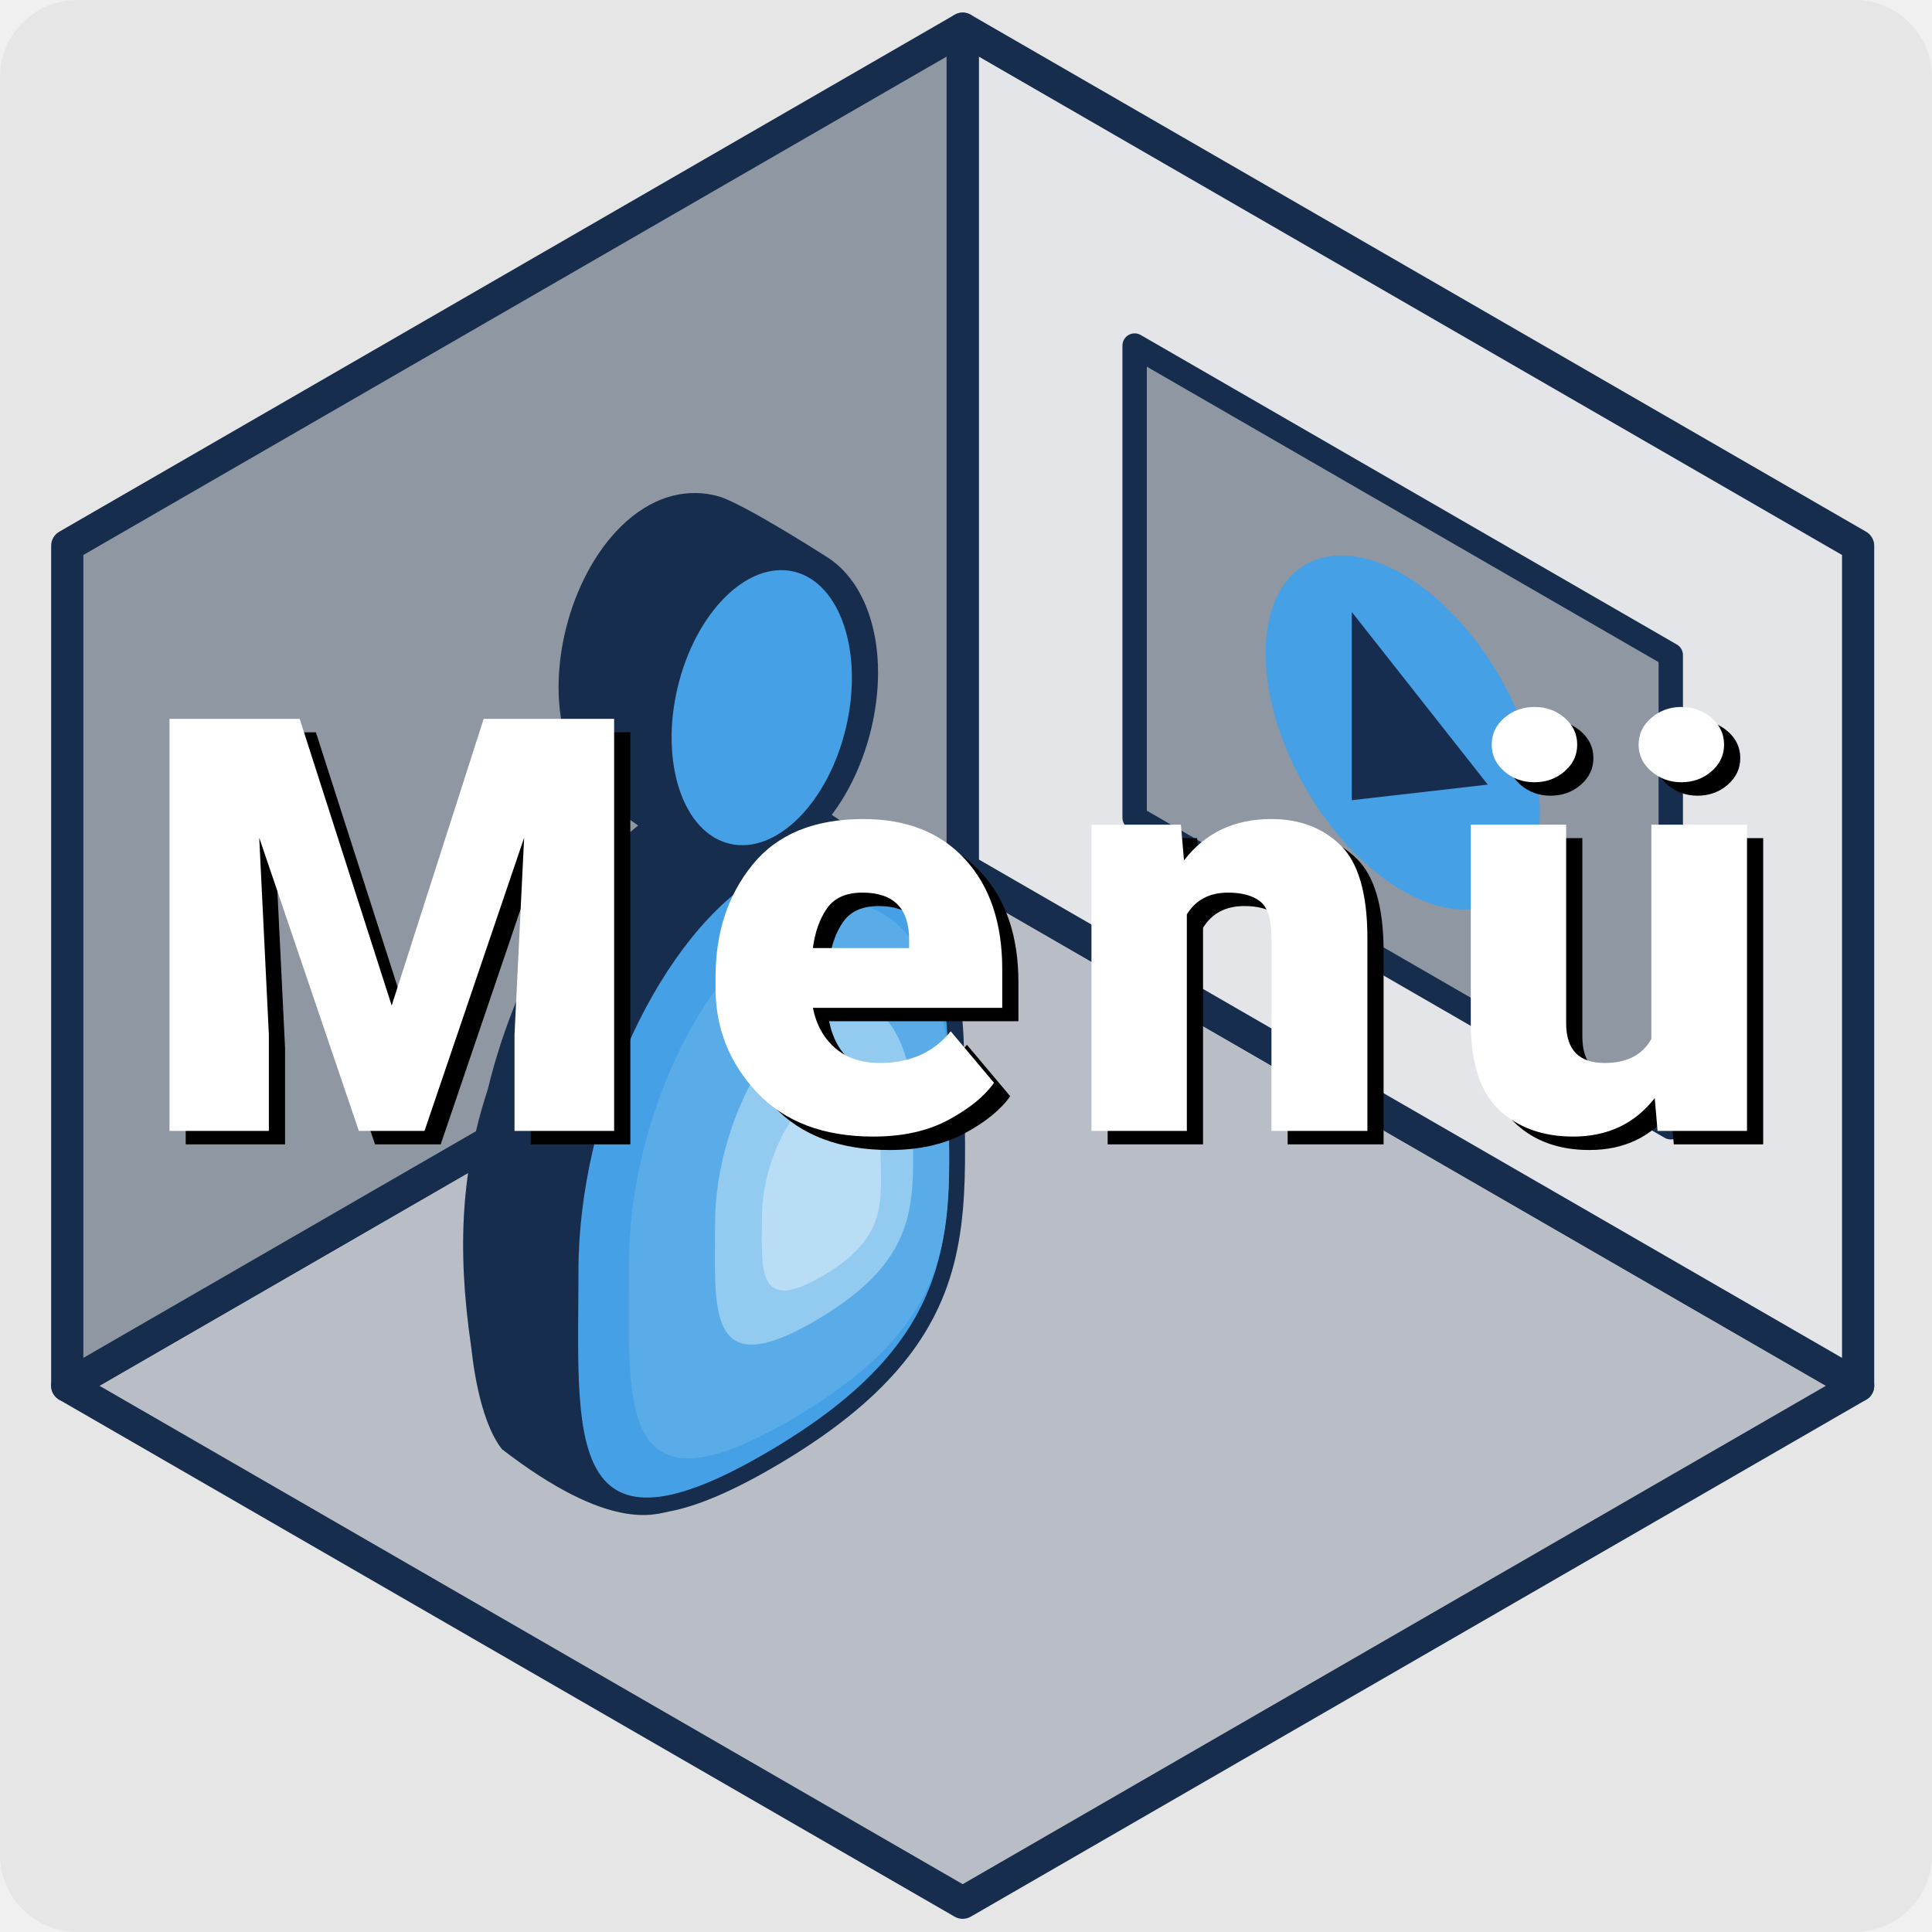
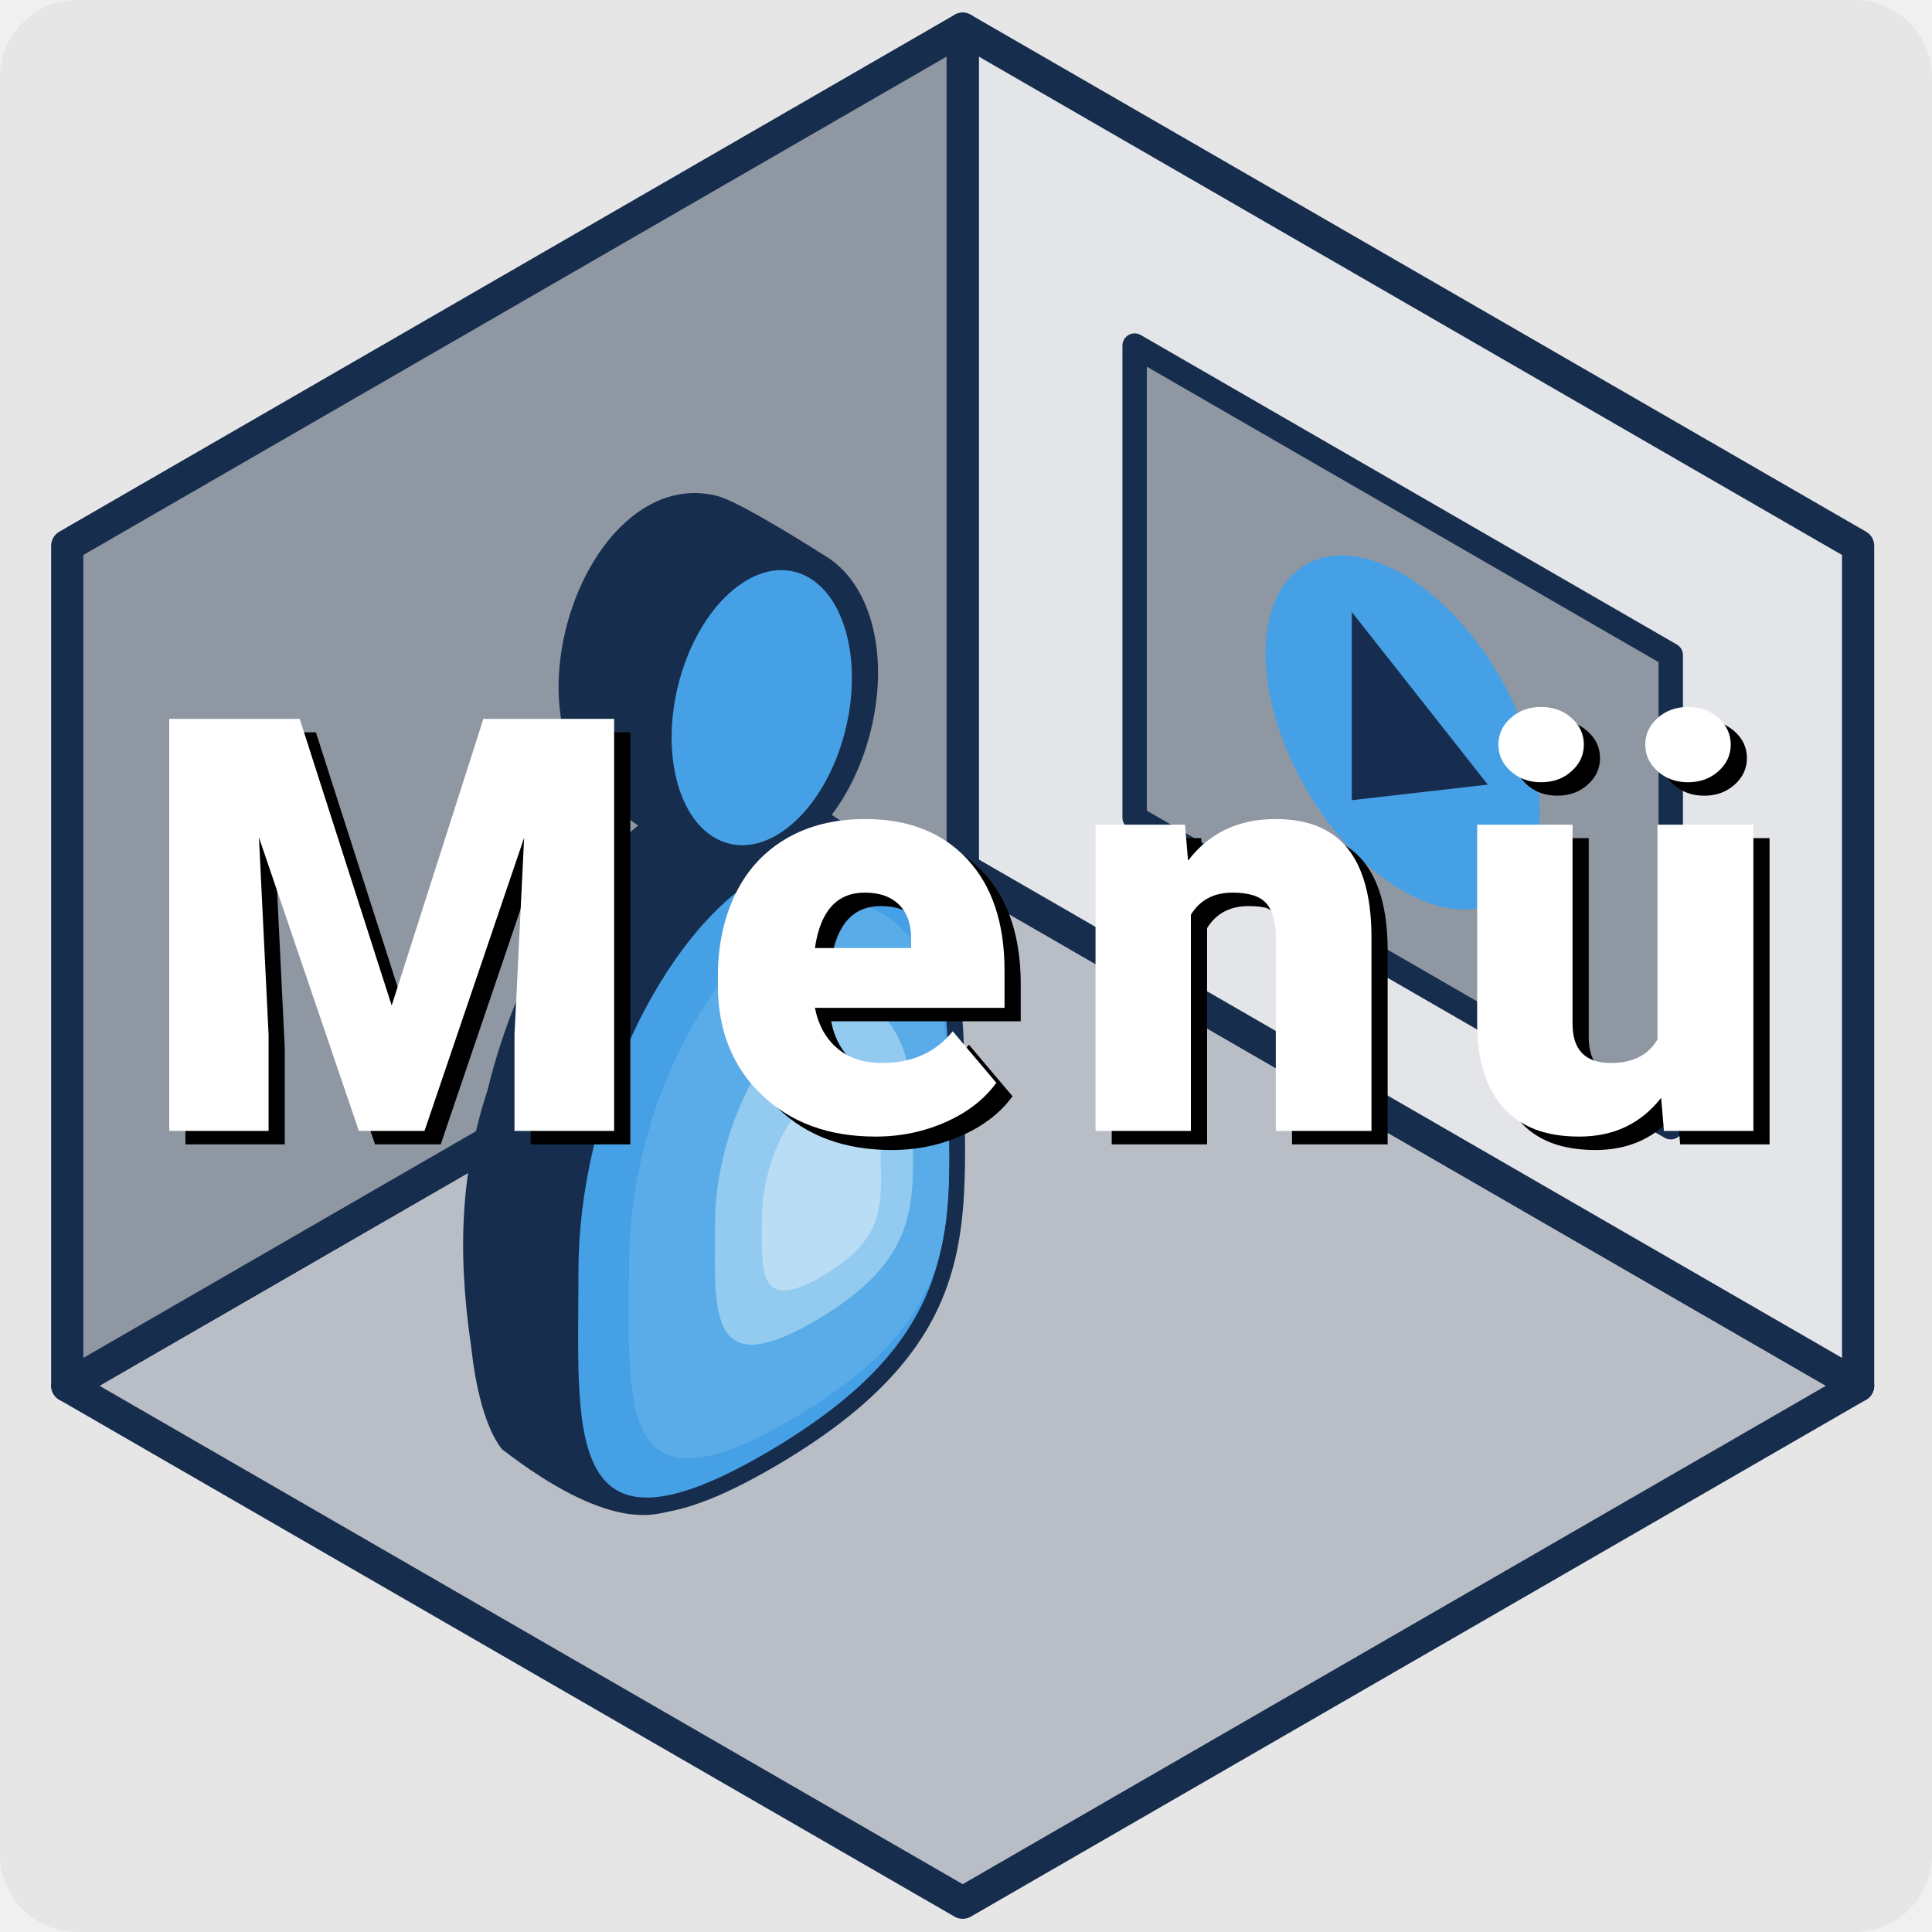
<svg xmlns="http://www.w3.org/2000/svg" id="Ebene_1" data-name="Ebene 1" viewBox="0 0 2000 2000">
  <defs>
    <style>
-             .cls-3,.cls-8{fill-rule:evenodd}.cls-12,.cls-3{fill:#45a0e5}.cls-8{fill:#172d4d}.cls-15{fill:none}
-         </style>
+       .cls-1 {
+         fill: #b9bec6;
+       }
+ 
+       .cls-1, .cls-2, .cls-3, .cls-4, .cls-5, .cls-6, .cls-7, .cls-8, .cls-9, .cls-10, .cls-11 {
+         fill-rule: evenodd;
+       }
+ 
+       .cls-2 {
+         fill: #e3e5e8;
+       }
+ 
+       .cls-12 {
+         fill: #fff;
+       }
+ 
+       .cls-3, .cls-13 {
+         fill: #45a0e5;
+       }
+ 
+       .cls-4 {
+         fill: #59ace8;
+       }
+ 
+       .cls-5 {
+         stroke: #172d4d;
+         stroke-linecap: round;
+         stroke-linejoin: round;
+         stroke-width: 25.24px;
+       }
+ 
+       .cls-5, .cls-10 {
+         fill: #8f97a3;
+       }
+ 
+       .cls-6 {
+         fill: #b8ddf5;
+       }
+ 
+       .cls-7 {
+         fill: #172d4f;
+       }
+ 
+       .cls-8 {
+         fill: #e6e6e6;
+       }
+ 
+       .cls-9 {
+         fill: #172d4d;
+       }
+ 
+       .cls-14 {
+         fill: none;
+       }
+ 
+       .cls-11 {
+         fill: #92caf0;
+       }
+     </style>
  </defs>
-   <path d="M2000 80c0-44.15-35.84-80-80-80H80C35.85 0 0 35.85 0 80v1840c0 44.15 35.85 80 80 80h1840c44.16 0 80-35.85 80-80V80Z" style="fill:#e6e6e6;fill-rule:evenodd" />
-   <path id="lernwelt-icon" class="cls-15" d="M1430.29-82.57h2000v2000h-2000z" />
-   <path id="lernwelt-icon-2" data-name="lernwelt-icon" class="cls-15" d="M-589.71-82.57h2000v2000h-2000z" />
-   <path style="fill-rule:evenodd;fill:#b9bec6" d="m69.63 1434.54 926.94-535.17 926.95 535.18-926.95 535.17-926.94-535.18z" />
-   <path class="cls-8" d="M1004.9 884.94a16.69 16.69 0 0 0-16.66 0L61.3 1420.11a16.71 16.71 0 0 0-8.34 14.43c0 5.96 3.18 11.46 8.34 14.44l926.95 535.17a16.69 16.69 0 0 0 16.66 0l926.95-535.17a16.69 16.69 0 0 0 8.34-14.43c0-5.96-3.18-11.46-8.33-14.43L1004.9 884.94Zm-8.33 33.68 893.62 515.93-893.61 515.93-893.63-515.94 893.62-515.92Z" />
-   <path style="fill:#e3e5e8;fill-rule:evenodd" d="m996.57 29.72 926.94 535.17v869.65L996.57 899.37V29.72z" />
-   <path class="cls-8" d="M1940.18 564.89c0-5.95-3.18-11.46-8.33-14.43L1004.9 15.28c-5.15-2.98-11.51-2.97-16.67 0a16.66 16.66 0 0 0-8.33 14.44v869.65c0 5.96 3.18 11.46 8.33 14.43l926.95 535.17a16.66 16.66 0 0 0 16.67 0 16.64 16.64 0 0 0 8.33-14.44V564.89Zm-33.33 9.62v831.16l-893.61-515.93V58.58l893.61 515.93Z" />
-   <path style="fill:#8f97a3;fill-rule:evenodd" d="M69.62 564.89 996.56 29.72v869.65L69.62 1434.55V564.89z" />
-   <path class="cls-8" d="M1013.23 29.72c0-5.96-3.18-11.46-8.33-14.44a16.684 16.684 0 0 0-16.67 0L61.28 550.46a16.68 16.68 0 0 0-8.33 14.43v869.65c0 5.96 3.18 11.46 8.33 14.44 5.15 2.99 11.51 2.98 16.67 0l926.95-535.17c5.16-2.98 8.33-8.47 8.33-14.43V29.72ZM979.9 58.59v831.16L86.28 1405.68V574.52L979.9 58.59Z" />
+   <path class="cls-8" d="m2000,80c0-44.15-35.84-80-80-80H80C35.85,0,0,35.85,0,80v1840c0,44.15,35.85,80,80,80h1840c44.16,0,80-35.85,80-80V80Z" />
+   <rect id="lernwelt-icon" class="cls-14" x="1430.29" y="-82.57" width="2000" height="2000" />
+   <rect id="lernwelt-icon-2" data-name="lernwelt-icon" class="cls-14" x="-589.71" y="-82.57" width="2000" height="2000" />
+   <g>
+     <polygon class="cls-1" points="69.63 1434.54 996.57 899.37 1923.52 1434.55 996.57 1969.72 69.63 1434.54" />
+     <path class="cls-9" d="m1004.9,884.94c-5.15-2.97-11.5-2.97-16.66,0L61.3,1420.11c-5.15,2.98-8.33,8.48-8.34,14.43,0,5.96,3.18,11.46,8.34,14.44l926.95,535.17c5.15,2.97,11.5,2.97,16.66,0l926.95-535.17c5.16-2.98,8.33-8.48,8.34-14.43,0-5.96-3.18-11.46-8.33-14.43l-926.96-535.18Zm-8.33,33.68l893.62,515.93-893.61,515.93L102.95,1434.54l893.61-515.93h0Z" />
+   </g>
+   <g>
+     <polygon class="cls-2" points="996.57 29.72 1923.51 564.89 1923.51 1434.54 996.57 899.37 996.57 29.72" />
+     <path class="cls-9" d="m1940.18,564.89c0-5.95-3.18-11.46-8.33-14.43L1004.9,15.28c-5.15-2.98-11.51-2.97-16.67,0-5.15,2.97-8.33,8.47-8.33,14.44v869.65c0,5.96,3.18,11.46,8.33,14.43l926.95,535.17c5.16,2.98,11.51,2.98,16.67,0,5.16-2.97,8.33-8.47,8.33-14.44v-869.65Zm-33.33,9.62v831.16s-802.78-463.49-893.61-515.93V58.58l893.61,515.93h0Z" />
+   </g>
+   <g>
+     <polygon class="cls-10" points="69.62 564.89 996.56 29.72 996.56 899.37 69.62 1434.55 69.62 564.89" />
+     <path class="cls-9" d="m1013.23,29.72c0-5.96-3.18-11.46-8.33-14.44-5.16-2.97-11.51-2.98-16.67,0L61.28,550.46c-5.15,2.98-8.33,8.48-8.33,14.43v869.65c0,5.96,3.18,11.46,8.33,14.44,5.15,2.99,11.51,2.98,16.67,0l926.95-535.17c5.16-2.98,8.33-8.47,8.33-14.43V29.72Zm-33.33,28.87v831.16L86.28,1405.68v-831.16L979.9,58.59h0Z" />
+   </g>
  <g id="Avatar">
-     <path class="cls-3" d="M696.19 850.38c105.53-60.93 191.21 24.31 191.21 190.23s29.74 283.45-191.21 411.02c-208.67 120.47-191.22-24.3-191.22-190.22s85.68-350.09 191.22-411.02Z" />
-     <path class="cls-8" d="M773.65 814.55c-26.36-2.73-55.37 3.83-85.8 21.4C606.6 882.86 535.97 999.9 505 1127.5c-26.55 81.03-32.64 161.46-17.3 266.4 1.04 7.1 6.91 74.41 31.94 106.32 111.62 86.09 157.99 67.31 173.48 64.38 26.91-5.07 61.38-19.01 105.26-44.35 92.15-53.2 142.07-105.15 169.29-158.9 40.32-79.62 30.26-164.06 30.26-266.55 0-84.27-21.9-148.67-56.1-186.7-4.8-7.4-11.73-15.05-21.35-22.2-111.81-83.09-118.21-73.7-118.21-73.7a23.491 23.491 0 0 0-23.72.14l-4.9 2.22Zm106.17 90.72c15.33 35.9 24.25 81.57 24.25 135.34 0 102.49 10.06 186.94-30.26 266.55-27.22 53.75-77.15 105.71-169.29 158.91-29.9 17.26-55.43 29.24-77.18 36.72 3.69 9.56 8.64 17.35 15.57 22.82 10.19 8.04 24.48 9.93 44.02 6.24 24.28-4.58 55.18-17.61 94.77-40.46 84.61-48.85 131.23-95.74 156.22-145.1 38.01-75.06 26.66-154.87 26.66-251.49 0-54.94-9.65-100.58-26.84-134.16-14.46-28.26-34.15-47.66-57.93-55.36Zm-37.91-2.6c.68 1.24 1.34 2.5 1.99 3.78 17.19 33.58 26.84 79.22 26.84 134.16 0 96.62 11.35 176.44-26.66 251.49-24.99 49.36-71.61 96.25-156.22 145.1-26.46 15.28-49.03 26.16-68.35 33.07-6.29-41.89-4.02-96.99-4.02-154.67 0-159.85 81.21-337.89 182.88-396.59 15.09-8.71 29.67-14.14 43.53-16.33Z" />
-     <path class="cls-8" d="M584.92 762.99c4.71 16.88 16.51 47.16 35.47 61.76 88.61 68.28 103.18 66.44 123.44 69.11 30.09 3.97 63.4 2.23 95.53-26.62 55.1-49.45 83.41-149.21 62.92-222.71-9.11-32.67-26.11-55.34-46.53-68.09-.88-.55-87.04-55.86-112.38-62.78-29.28-8-63.4-2.23-95.53 26.62-55.1 49.45-83.41 149.21-62.92 222.71Zm227.91-152.02c10.74 70.58-17.22 157.12-67.31 202.09-4.62 4.15-9.29 7.84-13.98 11.1 6.65 12.78 15.59 21.48 26.53 24.97 15.37 4.89 32.87-1.49 49.95-16.82 43.3-38.87 65.16-117.39 49.05-175.16-6.55-23.51-18.21-39.52-34.07-44.56-3.3-1.05-6.7-1.58-10.17-1.61Zm-44.61 23.02c2.89 49.95-16.25 106.46-49.23 139.54-2.89-49.95 16.25-106.46 49.23-139.54Z" />
-     <path class="cls-3" d="M790.04 904.57c105.53-60.93 191.21 24.31 191.21 190.23s29.74 283.45-191.21 411.02c-208.67 120.47-191.22-24.3-191.22-190.22s85.68-350.09 191.22-411.02Z" />
-     <path d="M816.3 952.03c91.14-52.62 165.13 21 165.13 164.28s25.68 244.8-165.13 354.96c-180.21 104.04-165.14-20.98-165.14-164.28s74-302.35 165.14-354.97Z" style="fill:#59ace8;fill-rule:evenodd" />
-     <path d="M842.4 1046.94c56.38-32.55 102.16 12.99 102.16 101.64s15.89 151.45-102.16 219.61c-111.49 64.37-102.17-12.98-102.17-101.64s45.78-187.05 102.17-219.61Z" style="fill:#92caf0;fill-rule:evenodd" />
-     <path d="M850.15 1128.47c33.91-19.58 61.45 7.81 61.45 61.13s9.56 91.09-61.45 132.09c-67.06 38.72-61.45-7.81-61.45-61.13s27.53-112.51 61.45-132.09Z" style="fill:#b8ddf5;fill-rule:evenodd" />
-     <ellipse class="cls-12" cx="788.58" cy="732.59" rx="144.73" ry="89.59" transform="rotate(-76.75 788.57 732.592)" />
+     <path class="cls-3" d="m696.19,850.38c105.53-60.93,191.21,24.31,191.21,190.23s29.74,283.45-191.21,411.02c-208.67,120.47-191.22-24.3-191.22-190.22s85.68-350.09,191.22-411.02Z" />
+     <path class="cls-9" d="m773.65,814.55c-26.36-2.73-55.37,3.83-85.8,21.4-81.25,46.91-151.88,163.95-182.85,291.55-26.55,81.03-32.64,161.46-17.3,266.4,1.04,7.1,6.91,74.41,31.94,106.32,111.62,86.09,157.99,67.31,173.48,64.38,26.91-5.07,61.38-19.01,105.26-44.35,92.15-53.2,142.07-105.15,169.29-158.9,40.32-79.62,30.26-164.06,30.26-266.55,0-84.27-21.9-148.67-56.1-186.7-4.8-7.4-11.73-15.05-21.35-22.2-111.81-83.09-118.21-73.7-118.21-73.7-7.35-4.24-16.42-4.19-23.72.14l-4.9,2.22Zm106.17,90.72c15.33,35.9,24.25,81.57,24.25,135.34,0,102.49,10.06,186.94-30.26,266.55-27.22,53.75-77.15,105.71-169.29,158.91-29.9,17.26-55.43,29.24-77.18,36.72,3.69,9.56,8.64,17.35,15.57,22.82,10.19,8.04,24.48,9.93,44.02,6.24,24.28-4.58,55.18-17.61,94.77-40.46,84.61-48.85,131.23-95.74,156.22-145.1,38.01-75.06,26.66-154.87,26.66-251.49,0-54.94-9.65-100.58-26.84-134.16-14.46-28.26-34.15-47.66-57.93-55.36Zm-37.91-2.6c.68,1.24,1.34,2.5,1.99,3.78,17.19,33.58,26.84,79.22,26.84,134.16,0,96.62,11.35,176.44-26.66,251.49-24.99,49.36-71.61,96.25-156.22,145.1-26.46,15.28-49.03,26.16-68.35,33.07-6.29-41.89-4.02-96.99-4.02-154.67,0-159.85,81.21-337.89,182.88-396.59h0c15.09-8.71,29.67-14.14,43.53-16.33Z" />
+     <path class="cls-9" d="m584.92,762.99c4.71,16.88,16.51,47.16,35.47,61.76,88.61,68.28,103.18,66.44,123.44,69.11,30.09,3.97,63.4,2.23,95.53-26.62,55.1-49.45,83.41-149.21,62.92-222.71-9.11-32.67-26.11-55.34-46.53-68.09-.88-.55-87.04-55.86-112.38-62.78-29.28-8-63.4-2.23-95.53,26.62h0c-55.1,49.45-83.41,149.21-62.92,222.71Zm227.91-152.02c10.74,70.58-17.22,157.12-67.31,202.09-4.62,4.15-9.29,7.84-13.98,11.1,6.65,12.78,15.59,21.48,26.53,24.97,15.37,4.89,32.87-1.49,49.95-16.82,43.3-38.87,65.16-117.39,49.05-175.16-6.55-23.51-18.21-39.52-34.07-44.56-3.3-1.05-6.7-1.58-10.17-1.61Zm-44.61,23.02c2.89,49.95-16.25,106.46-49.23,139.54-2.89-49.95,16.25-106.46,49.23-139.54Z" />
+     <path class="cls-3" d="m790.04,904.57c105.53-60.93,191.21,24.31,191.21,190.23s29.74,283.45-191.21,411.02c-208.67,120.47-191.22-24.3-191.22-190.22s85.68-350.09,191.22-411.02Z" />
+     <path class="cls-4" d="m816.3,952.03c91.14-52.62,165.13,21,165.13,164.28s25.68,244.8-165.13,354.96c-180.21,104.04-165.14-20.98-165.14-164.28s74-302.35,165.14-354.97Z" />
+     <path class="cls-11" d="m842.4,1046.94c56.38-32.55,102.16,12.99,102.16,101.64s15.89,151.45-102.16,219.61c-111.49,64.37-102.17-12.98-102.17-101.64s45.78-187.05,102.17-219.61Z" />
+     <path class="cls-6" d="m850.15,1128.47c33.91-19.58,61.45,7.81,61.45,61.13s9.56,91.09-61.45,132.09c-67.06,38.72-61.45-7.81-61.45-61.13s27.53-112.51,61.45-132.09Z" />
+     <ellipse class="cls-13" cx="788.58" cy="732.59" rx="144.73" ry="89.59" transform="translate(-105.26 1332.26) rotate(-76.75)" />
  </g>
  <g id="Fernseher_rechts" data-name="Fernseher rechts">
-     <path style="fill:#8f97a3;stroke:#172d4d;stroke-linecap:round;stroke-linejoin:round;stroke-width:25.24px;fill-rule:evenodd" d="m1174.57 357.72 555 320.43v488.78l-555-320.43V357.72z" />
+     <polygon class="cls-5" points="1174.57 357.72 1729.57 678.15 1729.57 1166.93 1174.57 846.5 1174.57 357.72" />
    <g id="Videobutton">
-       <ellipse class="cls-12" cx="1452.07" cy="758.24" rx="115.88" ry="200.7" transform="rotate(-30 1452.07 758.241)" />
-       <path d="m1540.16 812.22-140.79 16.14V633.52l140.79 178.71Z" style="fill:#172d4f;fill-rule:evenodd" />
+       <ellipse class="cls-13" cx="1452.07" cy="758.24" rx="115.88" ry="200.7" transform="translate(-184.58 827.62) rotate(-30)" />
+       <path class="cls-7" d="m1540.16,812.22l-140.79,16.14v-194.84l140.79,178.71Z" />
    </g>
  </g>
-   <path id="lernwelt-icon-3" data-name="lernwelt-icon" class="cls-15" d="M-597-83h2000v2000H-597z" />
-   <text transform="translate(159.74 1184.63)" style="font-family:Roboto-Black,Roboto;font-size:600px;font-weight:800;letter-spacing:.09em">
-     <tspan x="0" y="0">Menü</tspan>
-   </text>
-   <text transform="translate(142.97 1170.72)" style="fill:#fff;font-family:Roboto-Black,Roboto;font-size:600px;font-weight:800;letter-spacing:.09em">
-     <tspan x="0" y="0">Menü</tspan>
-   </text>
+   <rect id="lernwelt-icon-3" data-name="lernwelt-icon" class="cls-14" x="-597" y="-83" width="2000" height="2000" />
+   <g>
+     <path d="m327.02,758.07l95.21,296.78,94.92-296.78h135.35v426.56h-103.12v-99.61l9.96-203.91-103.12,303.52h-67.97l-103.42-303.81,9.96,204.2v99.61h-102.83v-426.56h135.06Z" />
+     <path d="m923.07,1190.49c-48.63,0-87.99-14.5-118.07-43.51-30.08-29-45.12-66.75-45.12-113.23v-8.2c0-32.42,6.01-61.03,18.02-85.84,12.01-24.8,29.54-43.99,52.59-57.57,23.04-13.57,50.39-20.36,82.03-20.36,44.53,0,79.69,13.82,105.47,41.46,25.78,27.64,38.67,66.17,38.67,115.58v38.38h-196.29c3.52,17.78,11.23,31.74,23.14,41.89,11.91,10.16,27.34,15.23,46.29,15.23,31.25,0,55.66-10.94,73.24-32.81l45.12,53.32c-12.3,16.99-29.74,30.52-52.29,40.58-22.56,10.06-46.83,15.09-72.8,15.09Zm-11.13-252.54c-28.91,0-46.1,19.14-51.56,57.42h99.61v-7.62c.39-15.82-3.62-28.07-12.01-36.77-8.4-8.69-20.41-13.04-36.04-13.04Z" />
+     <path d="m1243.43,867.64l3.22,37.21c21.87-28.71,52.05-43.07,90.53-43.07,33,0,57.66,9.87,73.97,29.59,16.31,19.73,24.76,49.42,25.34,89.06v204.2h-99.02v-200.1c0-16.01-3.22-27.78-9.67-35.3-6.45-7.52-18.16-11.28-35.16-11.28-19.34,0-33.69,7.62-43.07,22.85v223.83h-98.73v-316.99h92.58Z" />
+     <path d="m1736.36,1150.35c-20.9,26.76-49.12,40.14-84.67,40.14s-61.08-10.11-78.96-30.32-26.81-49.26-26.81-87.16v-205.37h98.73v205.96c0,27.15,13.18,40.72,39.55,40.72,22.65,0,38.77-8.1,48.34-24.32v-222.36h99.32v316.99h-92.58l-2.93-34.28Zm-168.46-365.62c0-10.74,4.25-19.92,12.74-27.54s18.99-11.43,31.49-11.43,23,3.81,31.49,11.43,12.74,16.8,12.74,27.54-4.25,19.92-12.74,27.54-19,11.43-31.49,11.43-23-3.81-31.49-11.43-12.74-16.79-12.74-27.54Zm152.05,0c0-10.74,4.25-19.92,12.74-27.54s18.99-11.43,31.49-11.43,23,3.81,31.49,11.43,12.74,16.8,12.74,27.54-4.25,19.92-12.74,27.54-19,11.43-31.49,11.43-23-3.81-31.49-11.43-12.74-16.79-12.74-27.54Z" />
+   </g>
+   <g>
+     <path class="cls-12" d="m310.26,744.16l95.21,296.78,94.92-296.78h135.35v426.56h-103.12v-99.61l9.96-203.91-103.12,303.52h-67.97l-103.42-303.81,9.96,204.2v99.61h-102.83v-426.56h135.06Z" />
+     <path class="cls-12" d="m906.31,1176.58c-48.63,0-87.99-14.5-118.07-43.51-30.08-29-45.12-66.75-45.12-113.23v-8.2c0-32.42,6.01-61.03,18.02-85.84,12.01-24.8,29.54-43.99,52.59-57.57,23.04-13.57,50.39-20.36,82.03-20.36,44.53,0,79.69,13.82,105.47,41.46,25.78,27.64,38.67,66.17,38.67,115.58v38.38h-196.29c3.52,17.78,11.23,31.74,23.14,41.89,11.91,10.16,27.34,15.23,46.29,15.23,31.25,0,55.66-10.94,73.24-32.81l45.12,53.32c-12.3,16.99-29.74,30.52-52.29,40.58-22.56,10.06-46.83,15.09-72.8,15.09Zm-11.13-252.54c-28.91,0-46.1,19.14-51.56,57.42h99.61v-7.62c.39-15.82-3.62-28.07-12.01-36.77-8.4-8.69-20.41-13.04-36.04-13.04Z" />
+     <path class="cls-12" d="m1226.67,853.73l3.22,37.21c21.87-28.71,52.05-43.07,90.53-43.07,33,0,57.66,9.86,73.97,29.59,16.31,19.73,24.76,49.42,25.34,89.06v204.2h-99.02v-200.1c0-16.01-3.22-27.78-9.67-35.3-6.45-7.52-18.16-11.28-35.16-11.28-19.34,0-33.69,7.62-43.07,22.85v223.83h-98.73v-316.99h92.58Z" />
+     <path class="cls-12" d="m1719.6,1136.44c-20.9,26.76-49.12,40.14-84.67,40.14s-61.08-10.11-78.96-30.32-26.81-49.26-26.81-87.16v-205.37h98.73v205.96c0,27.15,13.18,40.72,39.55,40.72,22.65,0,38.77-8.1,48.34-24.32v-222.36h99.32v316.99h-92.58l-2.93-34.28Zm-168.46-365.62c0-10.74,4.25-19.92,12.74-27.54s18.99-11.43,31.49-11.43,23,3.81,31.49,11.43,12.74,16.8,12.74,27.54-4.25,19.92-12.74,27.54-19,11.43-31.49,11.43-23-3.81-31.49-11.43-12.74-16.8-12.74-27.54Zm152.05,0c0-10.74,4.25-19.92,12.74-27.54s18.99-11.43,31.49-11.43,23,3.81,31.49,11.43,12.74,16.8,12.74,27.54-4.25,19.92-12.74,27.54-19,11.43-31.49,11.43-23-3.81-31.49-11.43-12.74-16.8-12.74-27.54Z" />
+   </g>
</svg>
